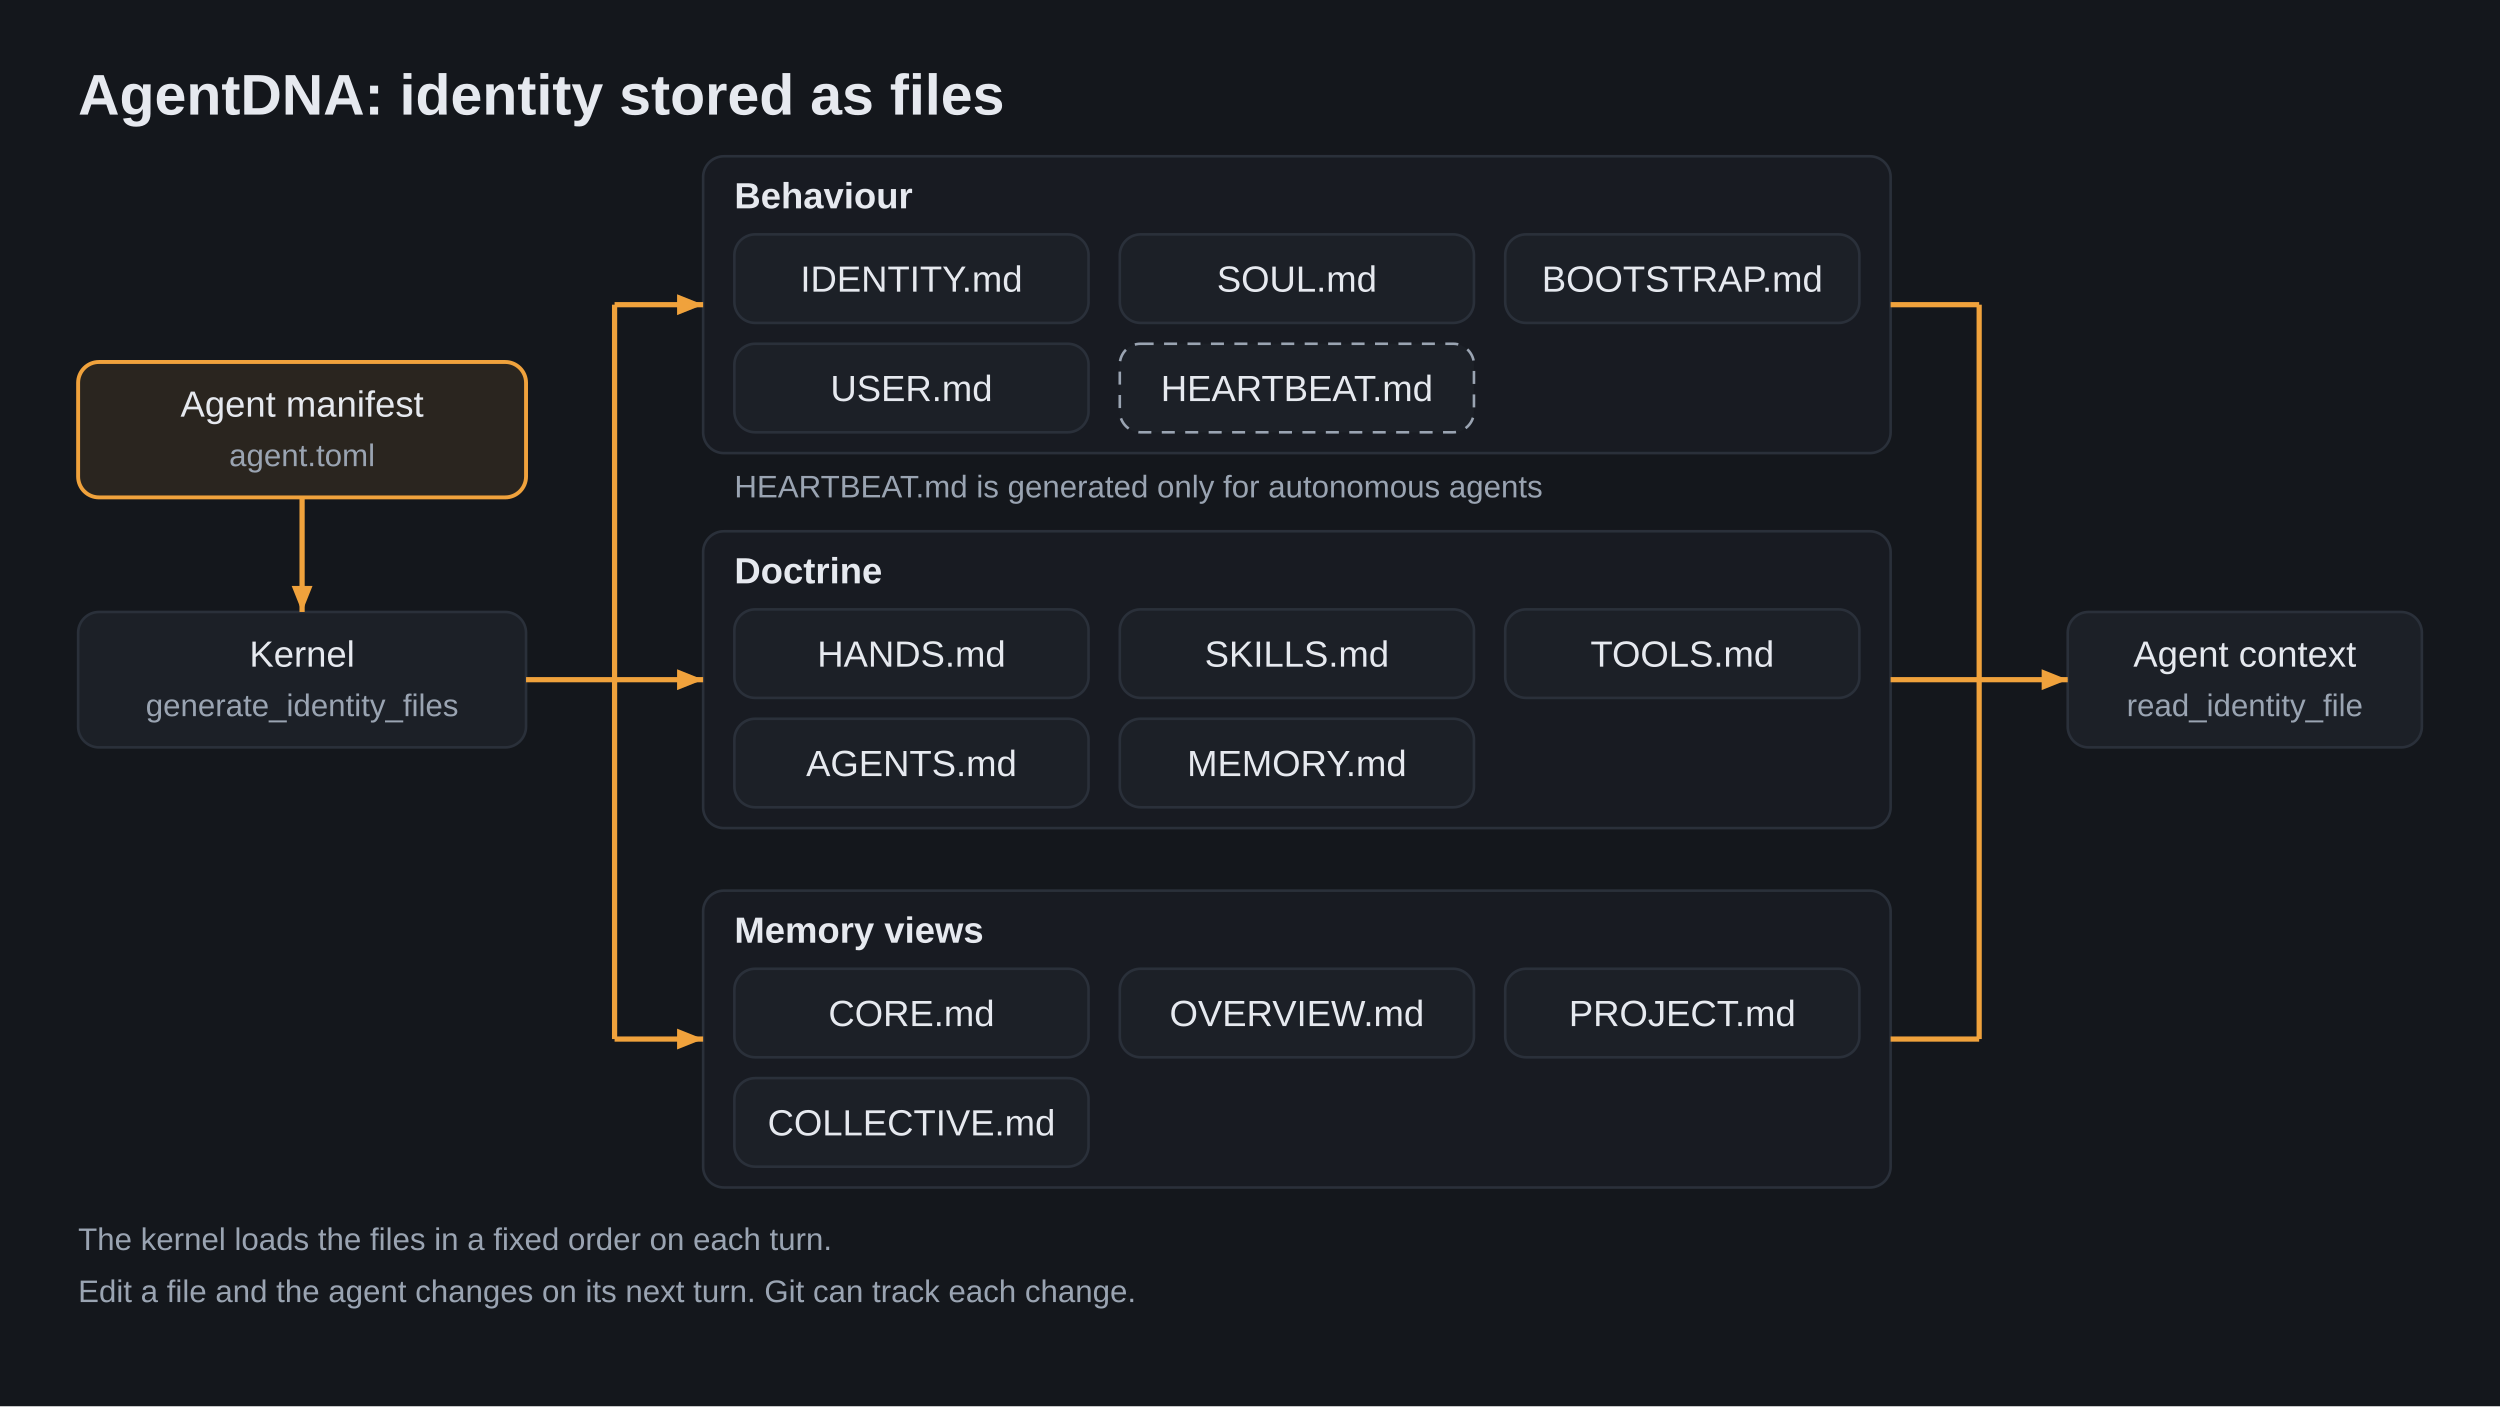
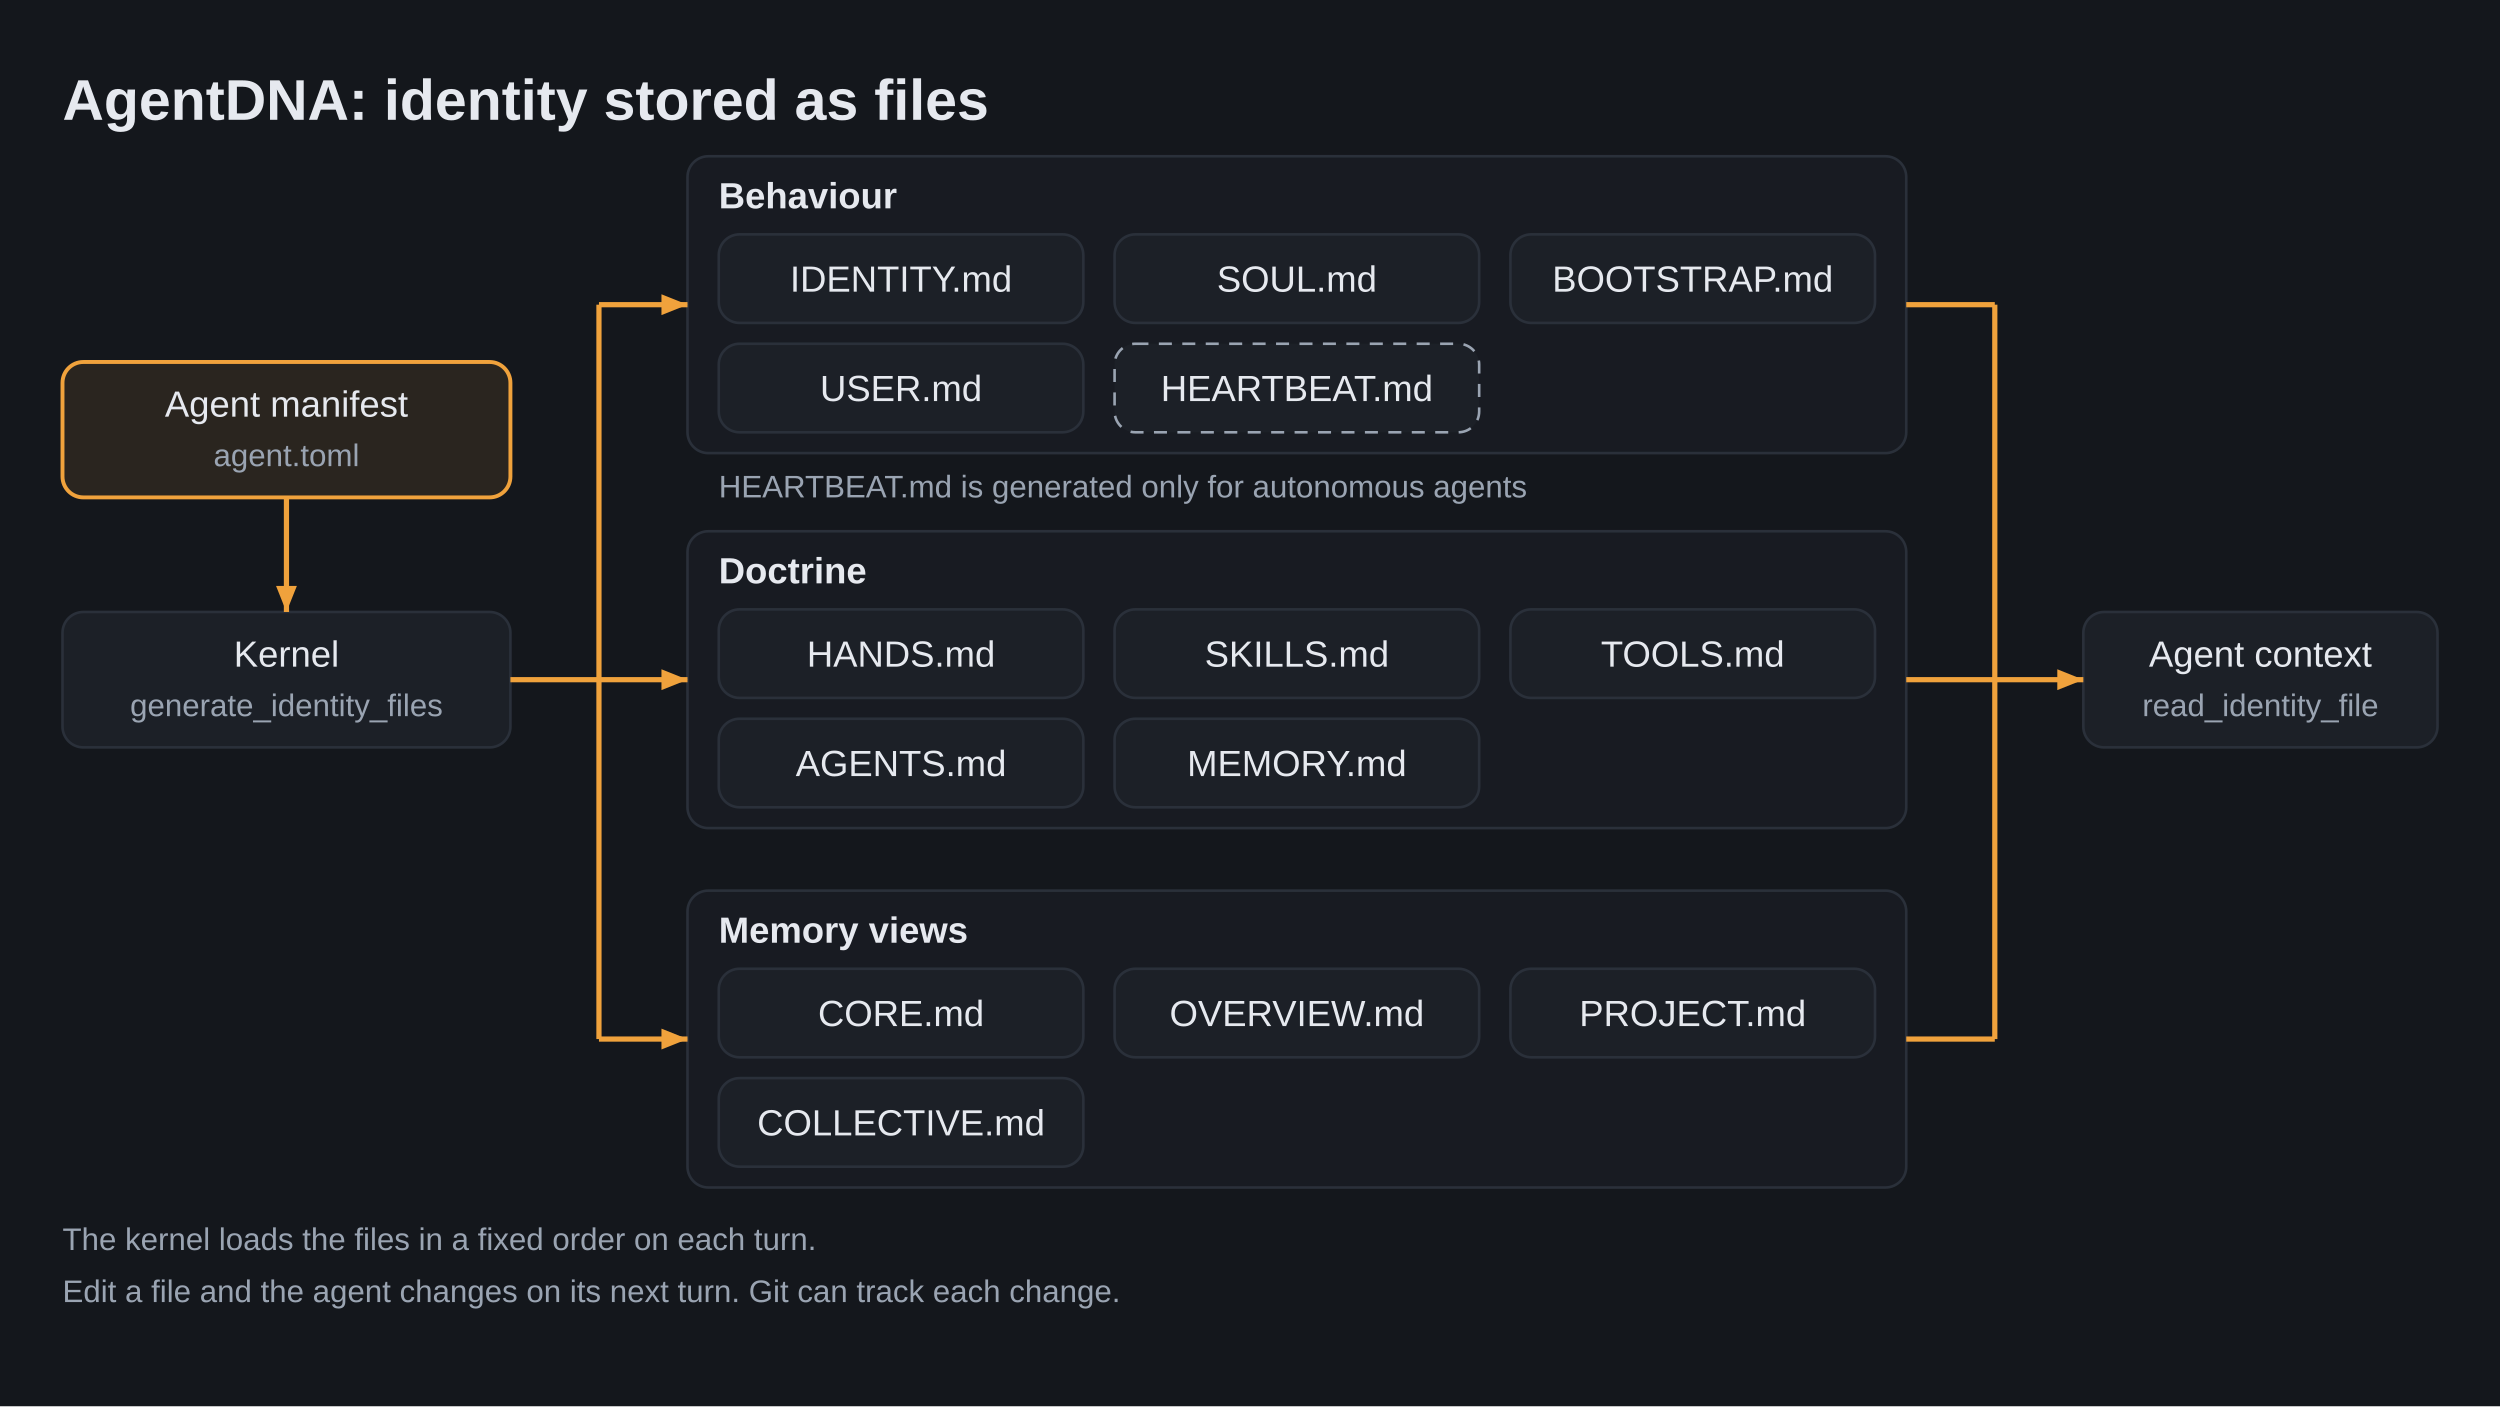
<svg xmlns="http://www.w3.org/2000/svg" width="960" height="540" viewBox="0 0 960 540" role="img" font-family="'Segoe UI', 'Helvetica Neue', Arial, sans-serif">
  <defs>
    <marker id="arrow" viewBox="0 0 10 8" refX="10" refY="4" markerWidth="10" markerHeight="8" markerUnits="userSpaceOnUse" orient="auto">
      <path d="M0,0 L10,4 L0,8 Z" fill="#F0A23C" />
    </marker>
  </defs>
  <rect x="0" y="0" width="960" height="540" fill="#14171C" />
-   <text x="30" y="44" font-size="22" font-weight="bold" fill="#E6E9EF">AgentDNA: identity stored as files</text>
+   <text x="24" y="46" font-size="22" font-weight="bold" fill="#E6E9EF">AgentDNA: identity stored as files</text>
  <g fill="#1C2027" fill-opacity="0.55" stroke="#2A303A">
-     <rect x="270" y="60" width="456" height="114" rx="8" />
-     <rect x="270" y="204" width="456" height="114" rx="8" />
-     <rect x="270" y="342" width="456" height="114" rx="8" />
+     <rect x="264" y="60" width="468" height="114" rx="8" />
+     <rect x="264" y="204" width="468" height="114" rx="8" />
+     <rect x="264" y="342" width="468" height="114" rx="8" />
  </g>
  <g font-size="14" font-weight="bold" fill="#E6E9EF">
-     <text x="282" y="80">Behaviour</text>
-     <text x="282" y="224">Doctrine</text>
-     <text x="282" y="362">Memory views</text>
+     <text x="276" y="80">Behaviour</text>
+     <text x="276" y="224">Doctrine</text>
+     <text x="276" y="362">Memory views</text>
  </g>
  <g>
-     <rect x="282" y="90" width="136" height="34" rx="8" fill="#1C2027" stroke="#2A303A" />
-     <text x="350" y="112" text-anchor="middle" font-size="14" fill="#E6E9EF">IDENTITY.md</text>
+     <rect x="276" y="90" width="140" height="34" rx="8" fill="#1C2027" stroke="#2A303A" />
+     <text x="346" y="112" text-anchor="middle" font-size="14" fill="#E6E9EF">IDENTITY.md</text>
  </g>
  <g>
-     <rect x="430" y="90" width="136" height="34" rx="8" fill="#1C2027" stroke="#2A303A" />
+     <rect x="428" y="90" width="140" height="34" rx="8" fill="#1C2027" stroke="#2A303A" />
    <text x="498" y="112" text-anchor="middle" font-size="14" fill="#E6E9EF">SOUL.md</text>
  </g>
  <g>
-     <rect x="578" y="90" width="136" height="34" rx="8" fill="#1C2027" stroke="#2A303A" />
-     <text x="646" y="112" text-anchor="middle" font-size="14" fill="#E6E9EF">BOOTSTRAP.md</text>
+     <rect x="580" y="90" width="140" height="34" rx="8" fill="#1C2027" stroke="#2A303A" />
+     <text x="650" y="112" text-anchor="middle" font-size="14" fill="#E6E9EF">BOOTSTRAP.md</text>
  </g>
  <g>
-     <rect x="282" y="132" width="136" height="34" rx="8" fill="#1C2027" stroke="#2A303A" />
-     <text x="350" y="154" text-anchor="middle" font-size="14" fill="#E6E9EF">USER.md</text>
+     <rect x="276" y="132" width="140" height="34" rx="8" fill="#1C2027" stroke="#2A303A" />
+     <text x="346" y="154" text-anchor="middle" font-size="14" fill="#E6E9EF">USER.md</text>
  </g>
  <g>
-     <rect x="430" y="132" width="136" height="34" rx="8" fill="#1C2027" stroke="#9AA4B2" stroke-dasharray="5 4" />
+     <rect x="428" y="132" width="140" height="34" rx="8" fill="#1C2027" stroke="#9AA4B2" stroke-dasharray="5 4" />
    <text x="498" y="154" text-anchor="middle" font-size="14" fill="#E6E9EF">HEARTBEAT.md</text>
  </g>
  <g>
-     <rect x="282" y="234" width="136" height="34" rx="8" fill="#1C2027" stroke="#2A303A" />
-     <text x="350" y="256" text-anchor="middle" font-size="14" fill="#E6E9EF">HANDS.md</text>
+     <rect x="276" y="234" width="140" height="34" rx="8" fill="#1C2027" stroke="#2A303A" />
+     <text x="346" y="256" text-anchor="middle" font-size="14" fill="#E6E9EF">HANDS.md</text>
  </g>
  <g>
-     <rect x="430" y="234" width="136" height="34" rx="8" fill="#1C2027" stroke="#2A303A" />
+     <rect x="428" y="234" width="140" height="34" rx="8" fill="#1C2027" stroke="#2A303A" />
    <text x="498" y="256" text-anchor="middle" font-size="14" fill="#E6E9EF">SKILLS.md</text>
  </g>
  <g>
-     <rect x="578" y="234" width="136" height="34" rx="8" fill="#1C2027" stroke="#2A303A" />
-     <text x="646" y="256" text-anchor="middle" font-size="14" fill="#E6E9EF">TOOLS.md</text>
+     <rect x="580" y="234" width="140" height="34" rx="8" fill="#1C2027" stroke="#2A303A" />
+     <text x="650" y="256" text-anchor="middle" font-size="14" fill="#E6E9EF">TOOLS.md</text>
  </g>
  <g>
-     <rect x="282" y="276" width="136" height="34" rx="8" fill="#1C2027" stroke="#2A303A" />
-     <text x="350" y="298" text-anchor="middle" font-size="14" fill="#E6E9EF">AGENTS.md</text>
+     <rect x="276" y="276" width="140" height="34" rx="8" fill="#1C2027" stroke="#2A303A" />
+     <text x="346" y="298" text-anchor="middle" font-size="14" fill="#E6E9EF">AGENTS.md</text>
  </g>
  <g>
-     <rect x="430" y="276" width="136" height="34" rx="8" fill="#1C2027" stroke="#2A303A" />
+     <rect x="428" y="276" width="140" height="34" rx="8" fill="#1C2027" stroke="#2A303A" />
    <text x="498" y="298" text-anchor="middle" font-size="14" fill="#E6E9EF">MEMORY.md</text>
  </g>
  <g>
-     <rect x="282" y="372" width="136" height="34" rx="8" fill="#1C2027" stroke="#2A303A" />
-     <text x="350" y="394" text-anchor="middle" font-size="14" fill="#E6E9EF">CORE.md</text>
+     <rect x="276" y="372" width="140" height="34" rx="8" fill="#1C2027" stroke="#2A303A" />
+     <text x="346" y="394" text-anchor="middle" font-size="14" fill="#E6E9EF">CORE.md</text>
  </g>
  <g>
-     <rect x="430" y="372" width="136" height="34" rx="8" fill="#1C2027" stroke="#2A303A" />
+     <rect x="428" y="372" width="140" height="34" rx="8" fill="#1C2027" stroke="#2A303A" />
    <text x="498" y="394" text-anchor="middle" font-size="14" fill="#E6E9EF">OVERVIEW.md</text>
  </g>
  <g>
-     <rect x="578" y="372" width="136" height="34" rx="8" fill="#1C2027" stroke="#2A303A" />
-     <text x="646" y="394" text-anchor="middle" font-size="14" fill="#E6E9EF">PROJECT.md</text>
+     <rect x="580" y="372" width="140" height="34" rx="8" fill="#1C2027" stroke="#2A303A" />
+     <text x="650" y="394" text-anchor="middle" font-size="14" fill="#E6E9EF">PROJECT.md</text>
  </g>
  <g>
-     <rect x="282" y="414" width="136" height="34" rx="8" fill="#1C2027" stroke="#2A303A" />
-     <text x="350" y="436" text-anchor="middle" font-size="14" fill="#E6E9EF">COLLECTIVE.md</text>
+     <rect x="276" y="414" width="140" height="34" rx="8" fill="#1C2027" stroke="#2A303A" />
+     <text x="346" y="436" text-anchor="middle" font-size="14" fill="#E6E9EF">COLLECTIVE.md</text>
  </g>
  <g>
-     <rect x="30" y="139" width="172" height="52" rx="8" fill="#F0A23C" fill-opacity="0.1" stroke="#F0A23C" stroke-width="1.5" />
-     <text x="116" y="160" text-anchor="middle" font-size="14" fill="#E6E9EF">Agent manifest</text>
-     <text x="116" y="179" text-anchor="middle" font-size="12" fill="#9AA4B2">agent.toml</text>
+     <rect x="24" y="139" width="172" height="52" rx="8" fill="#F0A23C" fill-opacity="0.1" stroke="#F0A23C" stroke-width="1.5" />
+     <text x="110" y="160" text-anchor="middle" font-size="14" fill="#E6E9EF">Agent manifest</text>
+     <text x="110" y="179" text-anchor="middle" font-size="12" fill="#9AA4B2">agent.toml</text>
  </g>
  <g>
-     <rect x="30" y="235" width="172" height="52" rx="8" fill="#1C2027" stroke="#2A303A" />
-     <text x="116" y="256" text-anchor="middle" font-size="14" fill="#E6E9EF">Kernel</text>
-     <text x="116" y="275" text-anchor="middle" font-size="12" fill="#9AA4B2">generate_identity_files</text>
+     <rect x="24" y="235" width="172" height="52" rx="8" fill="#1C2027" stroke="#2A303A" />
+     <text x="110" y="256" text-anchor="middle" font-size="14" fill="#E6E9EF">Kernel</text>
+     <text x="110" y="275" text-anchor="middle" font-size="12" fill="#9AA4B2">generate_identity_files</text>
  </g>
  <g>
-     <rect x="794" y="235" width="136" height="52" rx="8" fill="#1C2027" stroke="#2A303A" />
-     <text x="862" y="256" text-anchor="middle" font-size="14" fill="#E6E9EF">Agent context</text>
-     <text x="862" y="275" text-anchor="middle" font-size="12" fill="#9AA4B2">read_identity_file</text>
+     <rect x="800" y="235" width="136" height="52" rx="8" fill="#1C2027" stroke="#2A303A" />
+     <text x="868" y="256" text-anchor="middle" font-size="14" fill="#E6E9EF">Agent context</text>
+     <text x="868" y="275" text-anchor="middle" font-size="12" fill="#9AA4B2">read_identity_file</text>
  </g>
-   <path d="M236,117 V399 M726,117 H760 M726,399 H760 M760,117 V399" fill="none" stroke="#F0A23C" stroke-width="2" />
+   <path d="M230,117 V399 M732,117 H766 M732,399 H766 M766,117 V399" fill="none" stroke="#F0A23C" stroke-width="2" />
  <g fill="none" stroke="#F0A23C" stroke-width="2" marker-end="url(#arrow)">
-     <path d="M116,191 V235" />
-     <path d="M236,117 H270" />
-     <path d="M202,261 H270" />
-     <path d="M236,399 H270" />
-     <path d="M726,261 H794" />
+     <path d="M110,191 V235" />
+     <path d="M230,117 H264" />
+     <path d="M196,261 H264" />
+     <path d="M230,399 H264" />
+     <path d="M732,261 H800" />
  </g>
-   <text x="282" y="191" font-size="12" fill="#9AA4B2">HEARTBEAT.md is generated only for autonomous agents</text>
+   <text x="276" y="191" font-size="12" fill="#9AA4B2">HEARTBEAT.md is generated only for autonomous agents</text>
  <g font-size="12" fill="#9AA4B2">
-     <text x="30" y="480">The kernel loads the files in a fixed order on each turn.</text>
-     <text x="30" y="500">Edit a file and the agent changes on its next turn. Git can track each change.</text>
+     <text x="24" y="480">The kernel loads the files in a fixed order on each turn.</text>
+     <text x="24" y="500">Edit a file and the agent changes on its next turn. Git can track each change.</text>
  </g>
</svg>
